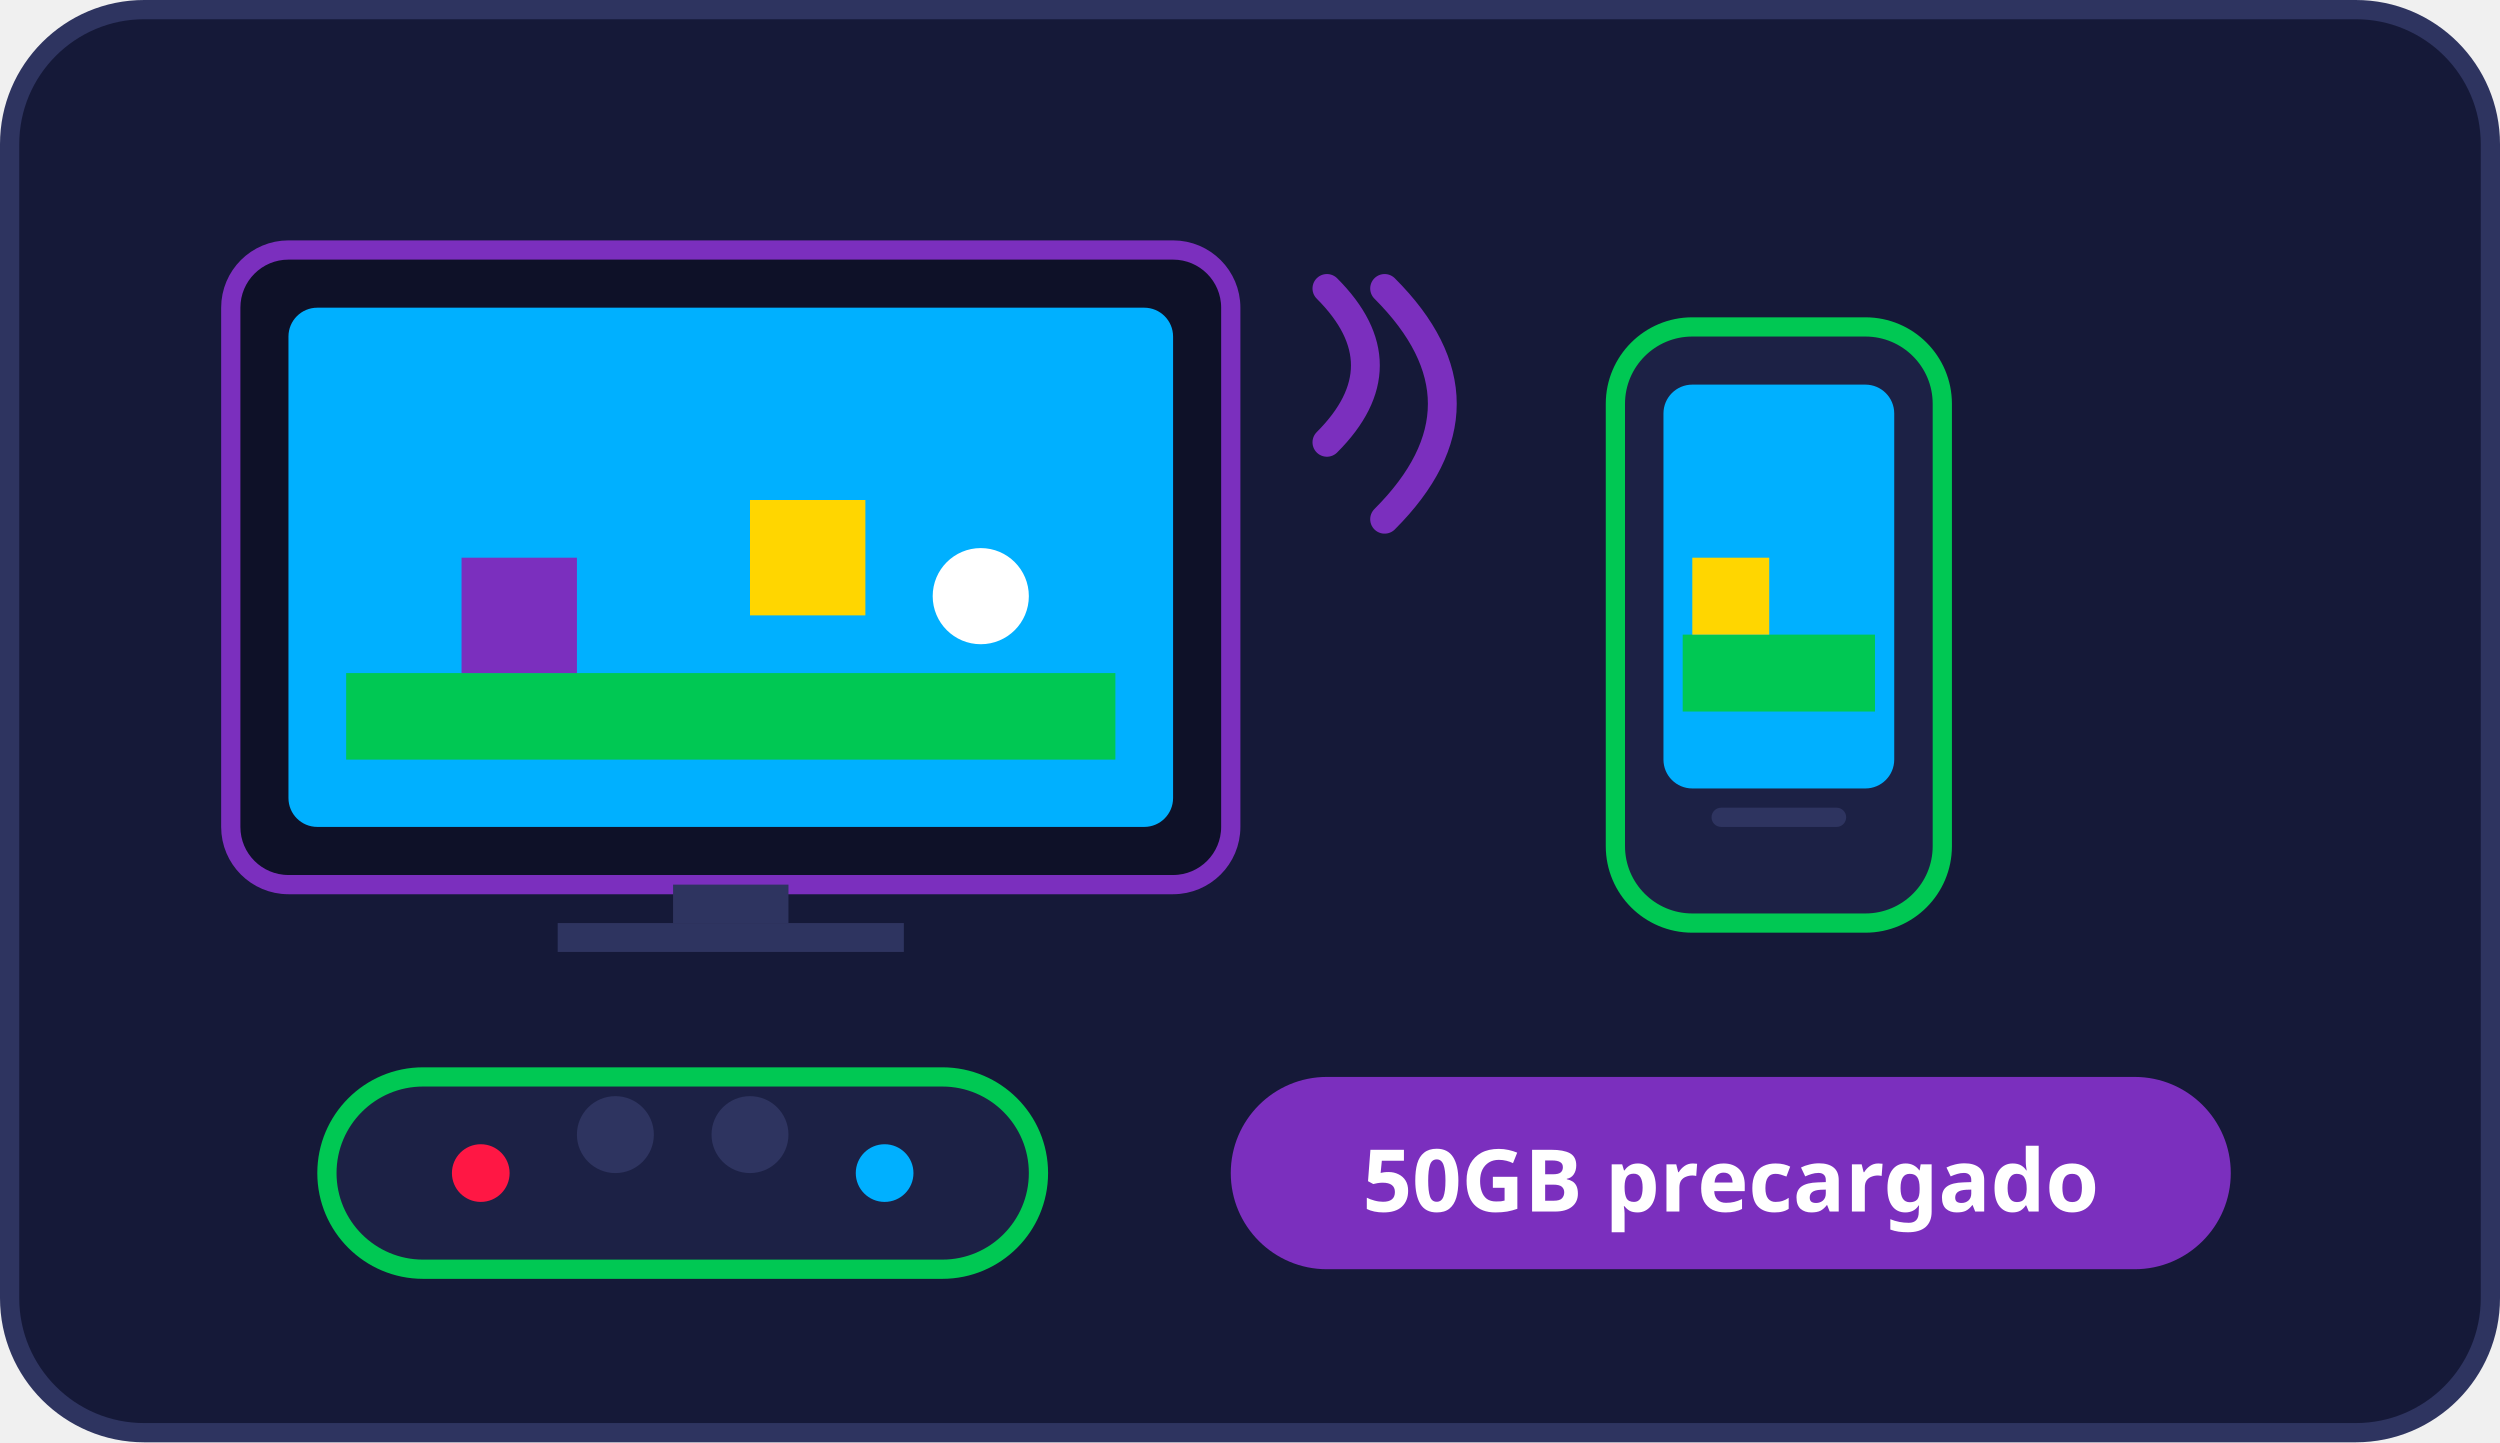
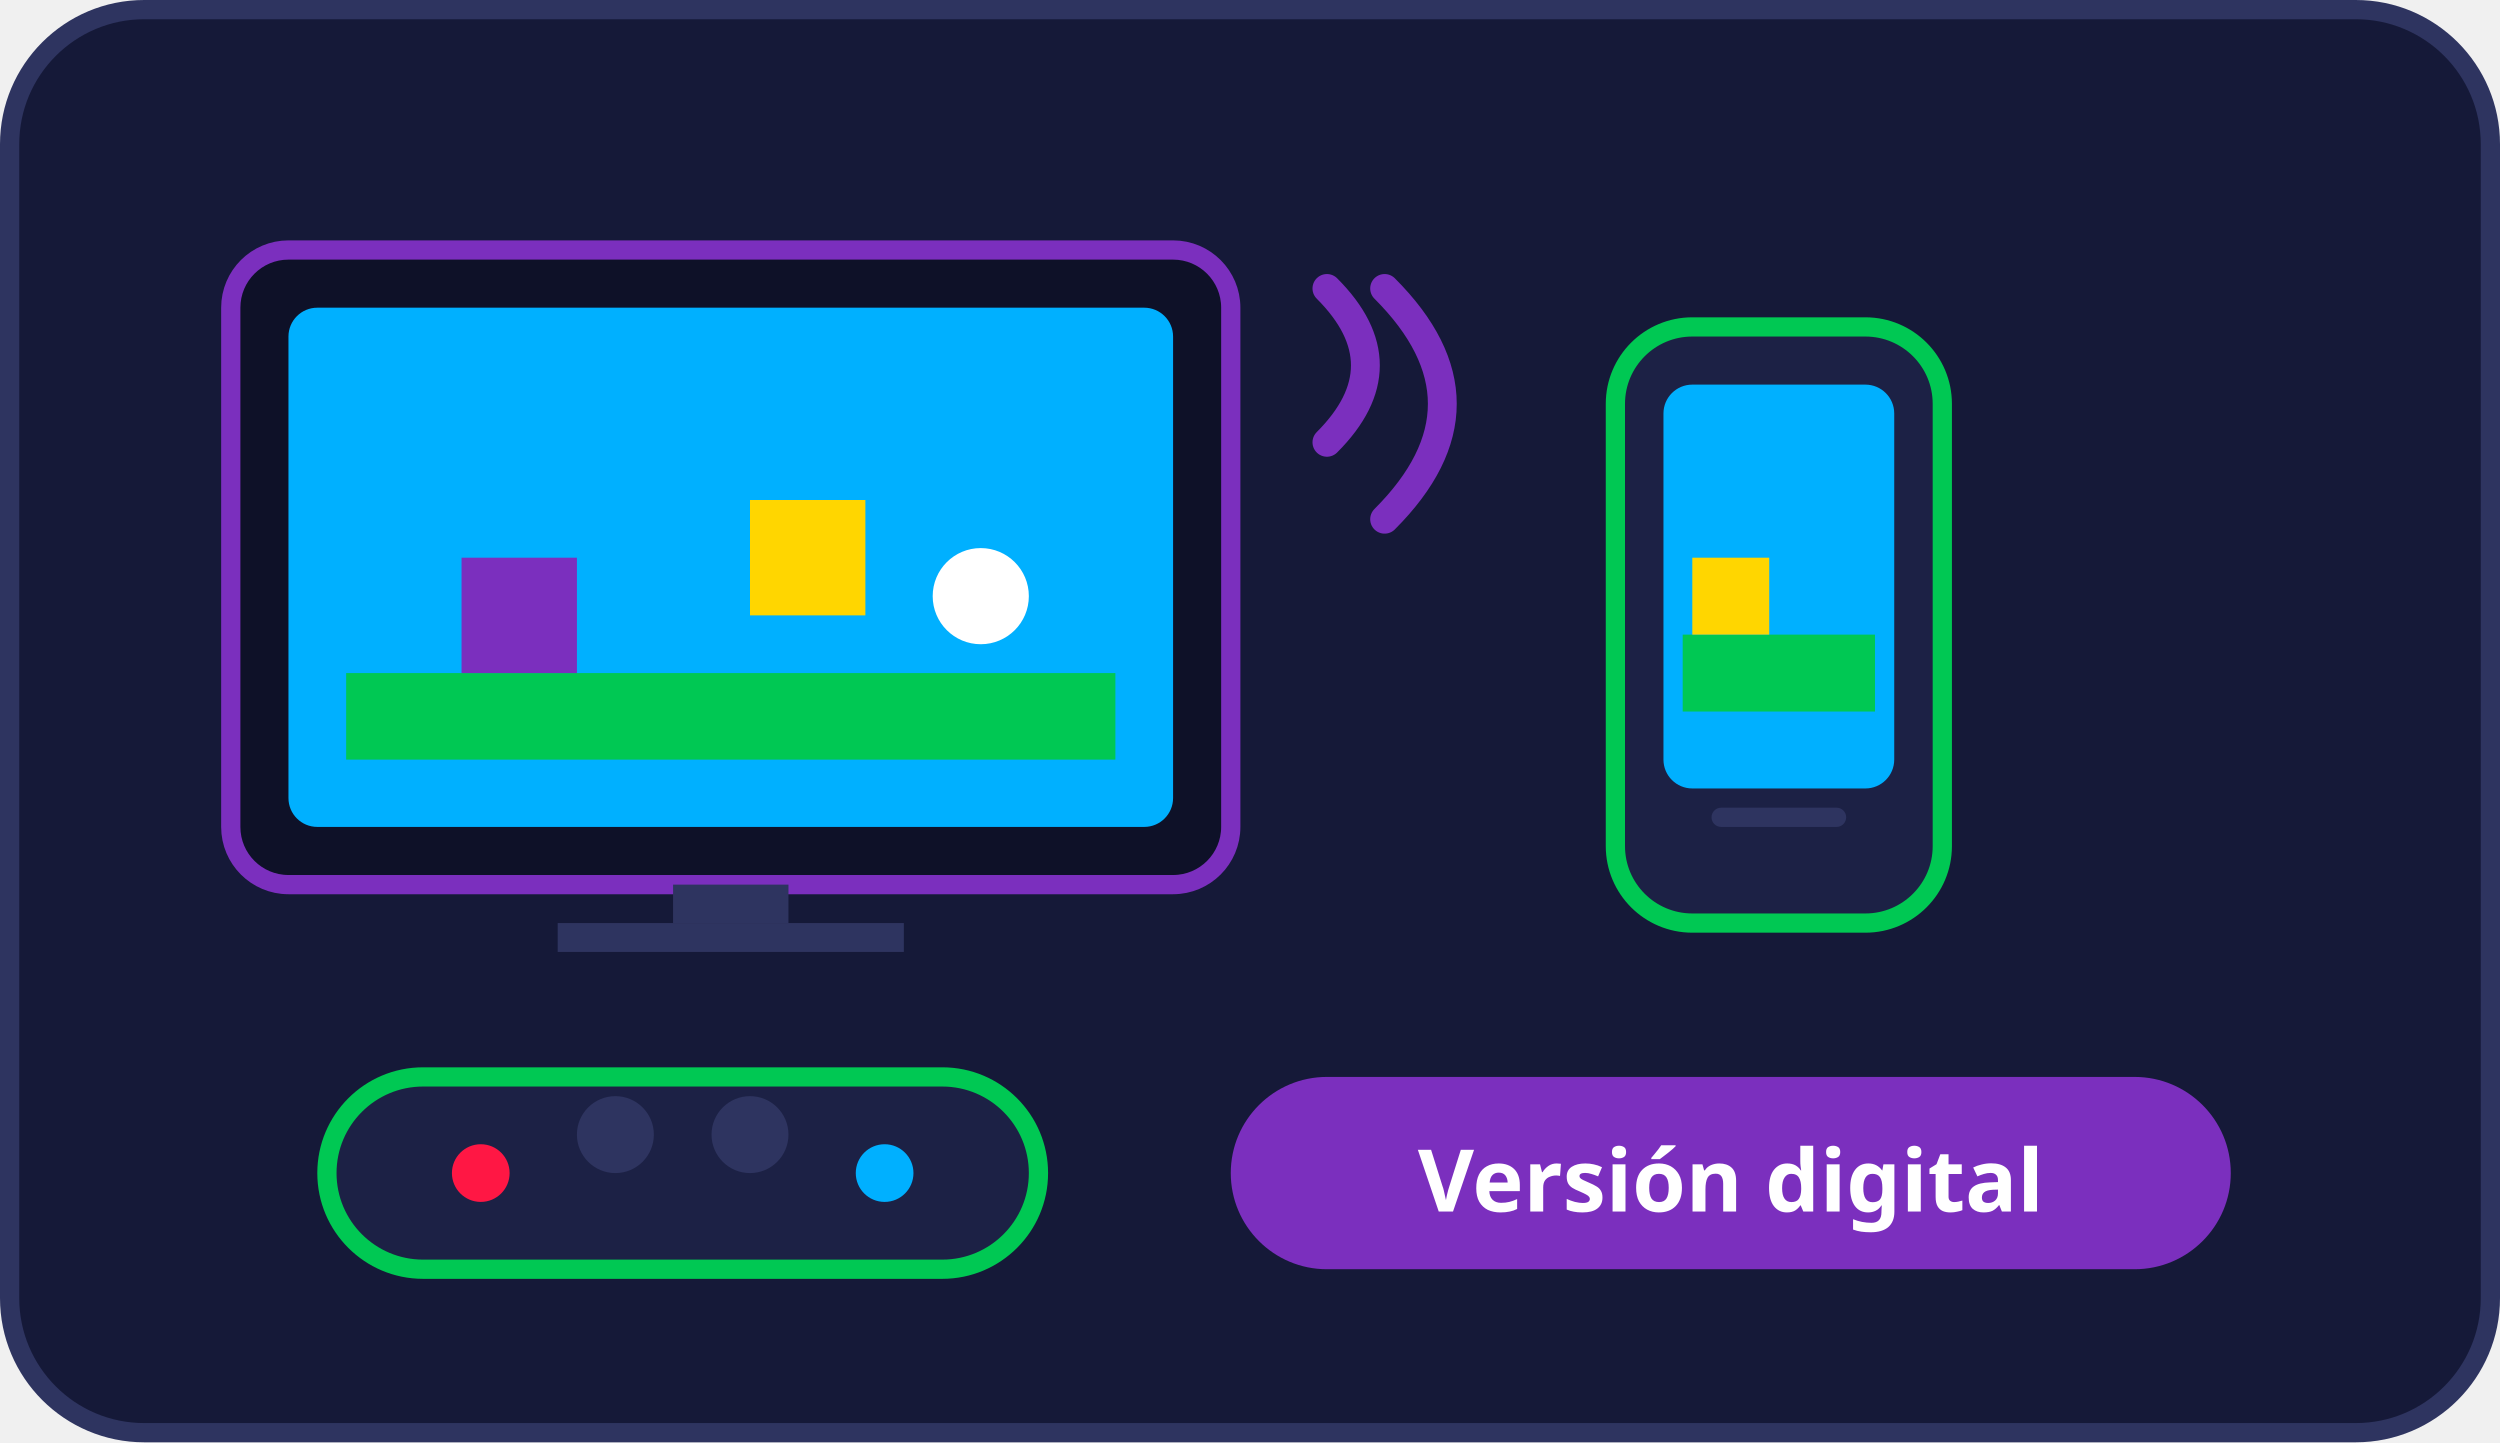
<svg xmlns="http://www.w3.org/2000/svg" viewBox="0 0 260 150" role="img" aria-label="Sistema Light para celular Android y TV Box">
  <rect x="1" y="1" width="258" height="148" rx="14" fill="#151938" stroke="#2e3460" stroke-width="2" />
  <rect x="24" y="26" width="104" height="66" rx="6" fill="#0e1128" stroke="#7b2fbe" stroke-width="2" />
  <rect x="30" y="32" width="92" height="54" rx="3" fill="#00b0ff" />
  <rect x="36" y="70" width="80" height="9" fill="#00c853" />
  <rect x="48" y="58" width="12" height="12" fill="#7b2fbe" />
  <rect x="78" y="52" width="12" height="12" fill="#ffd600" />
  <circle cx="102" cy="62" r="5" fill="#ffffff" />
  <rect x="70" y="92" width="12" height="4" fill="#2e3460" />
  <rect x="58" y="96" width="36" height="3" fill="#2e3460" />
  <path d="M138 46 q8 -8 0 -16" stroke="#7b2fbe" stroke-width="3" fill="none" stroke-linecap="round" />
  <path d="M144 54 q12 -12 0 -24" stroke="#7b2fbe" stroke-width="3" fill="none" stroke-linecap="round" />
  <rect x="168" y="34" width="34" height="62" rx="8" fill="#1c2145" stroke="#00c853" stroke-width="2" />
  <rect x="173" y="40" width="24" height="42" rx="3" fill="#00b0ff" />
  <rect x="175" y="66" width="20" height="8" fill="#00c853" />
  <rect x="176" y="58" width="8" height="8" fill="#ffd600" />
  <rect x="178" y="84" width="14" height="2" rx="1" fill="#2e3460" />
  <rect x="34" y="112" width="74" height="20" rx="10" fill="#1c2145" stroke="#00c853" stroke-width="2" />
  <circle cx="50" cy="122" r="3" fill="#ff1744" />
  <circle cx="64" cy="118" r="4" fill="#2e3460" />
  <circle cx="78" cy="118" r="4" fill="#2e3460" />
  <circle cx="92" cy="122" r="3" fill="#00b0ff" />
  <rect x="128" y="112" width="104" height="20" rx="10" fill="#7b2fbe" />
-   <text x="180" y="126" font-family="sans-serif" font-size="9" font-weight="bold" fill="#ffffff" text-anchor="middle">50GB precargado</text>
+   <text x="180" y="126" font-family="sans-serif" font-size="9" font-weight="bold" fill="#ffffff" text-anchor="middle">Versión digital</text>
</svg>
